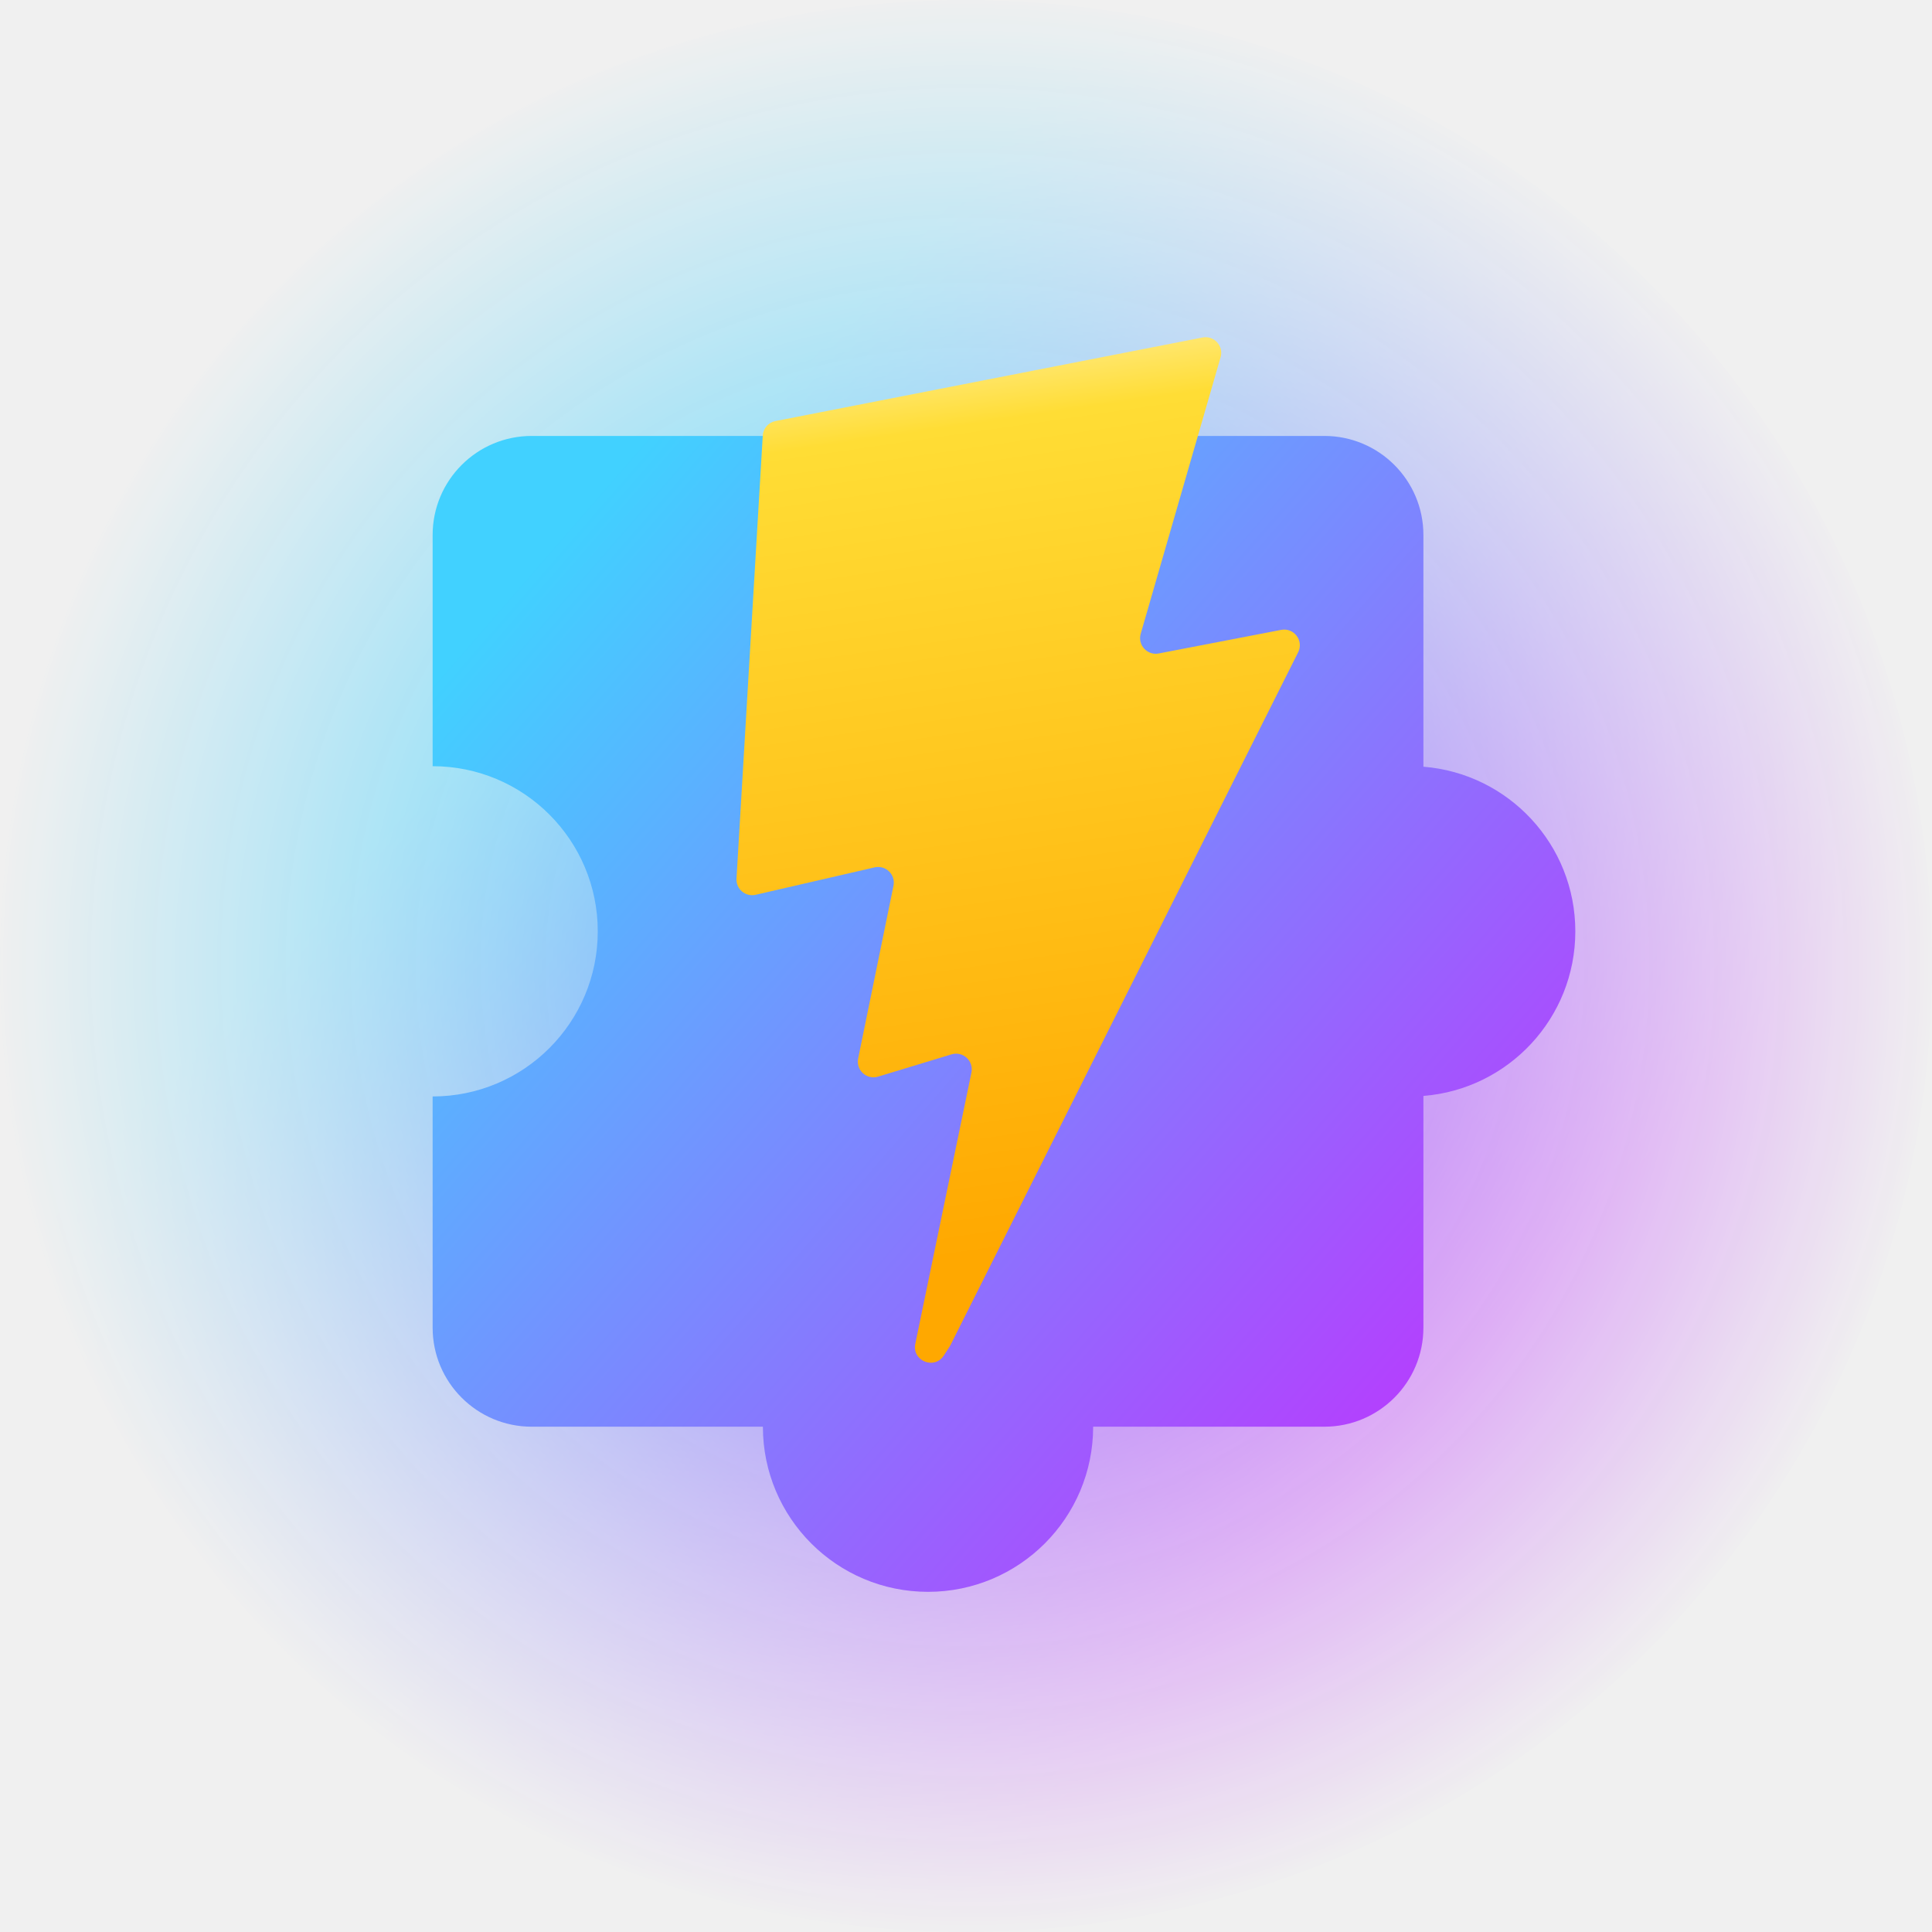
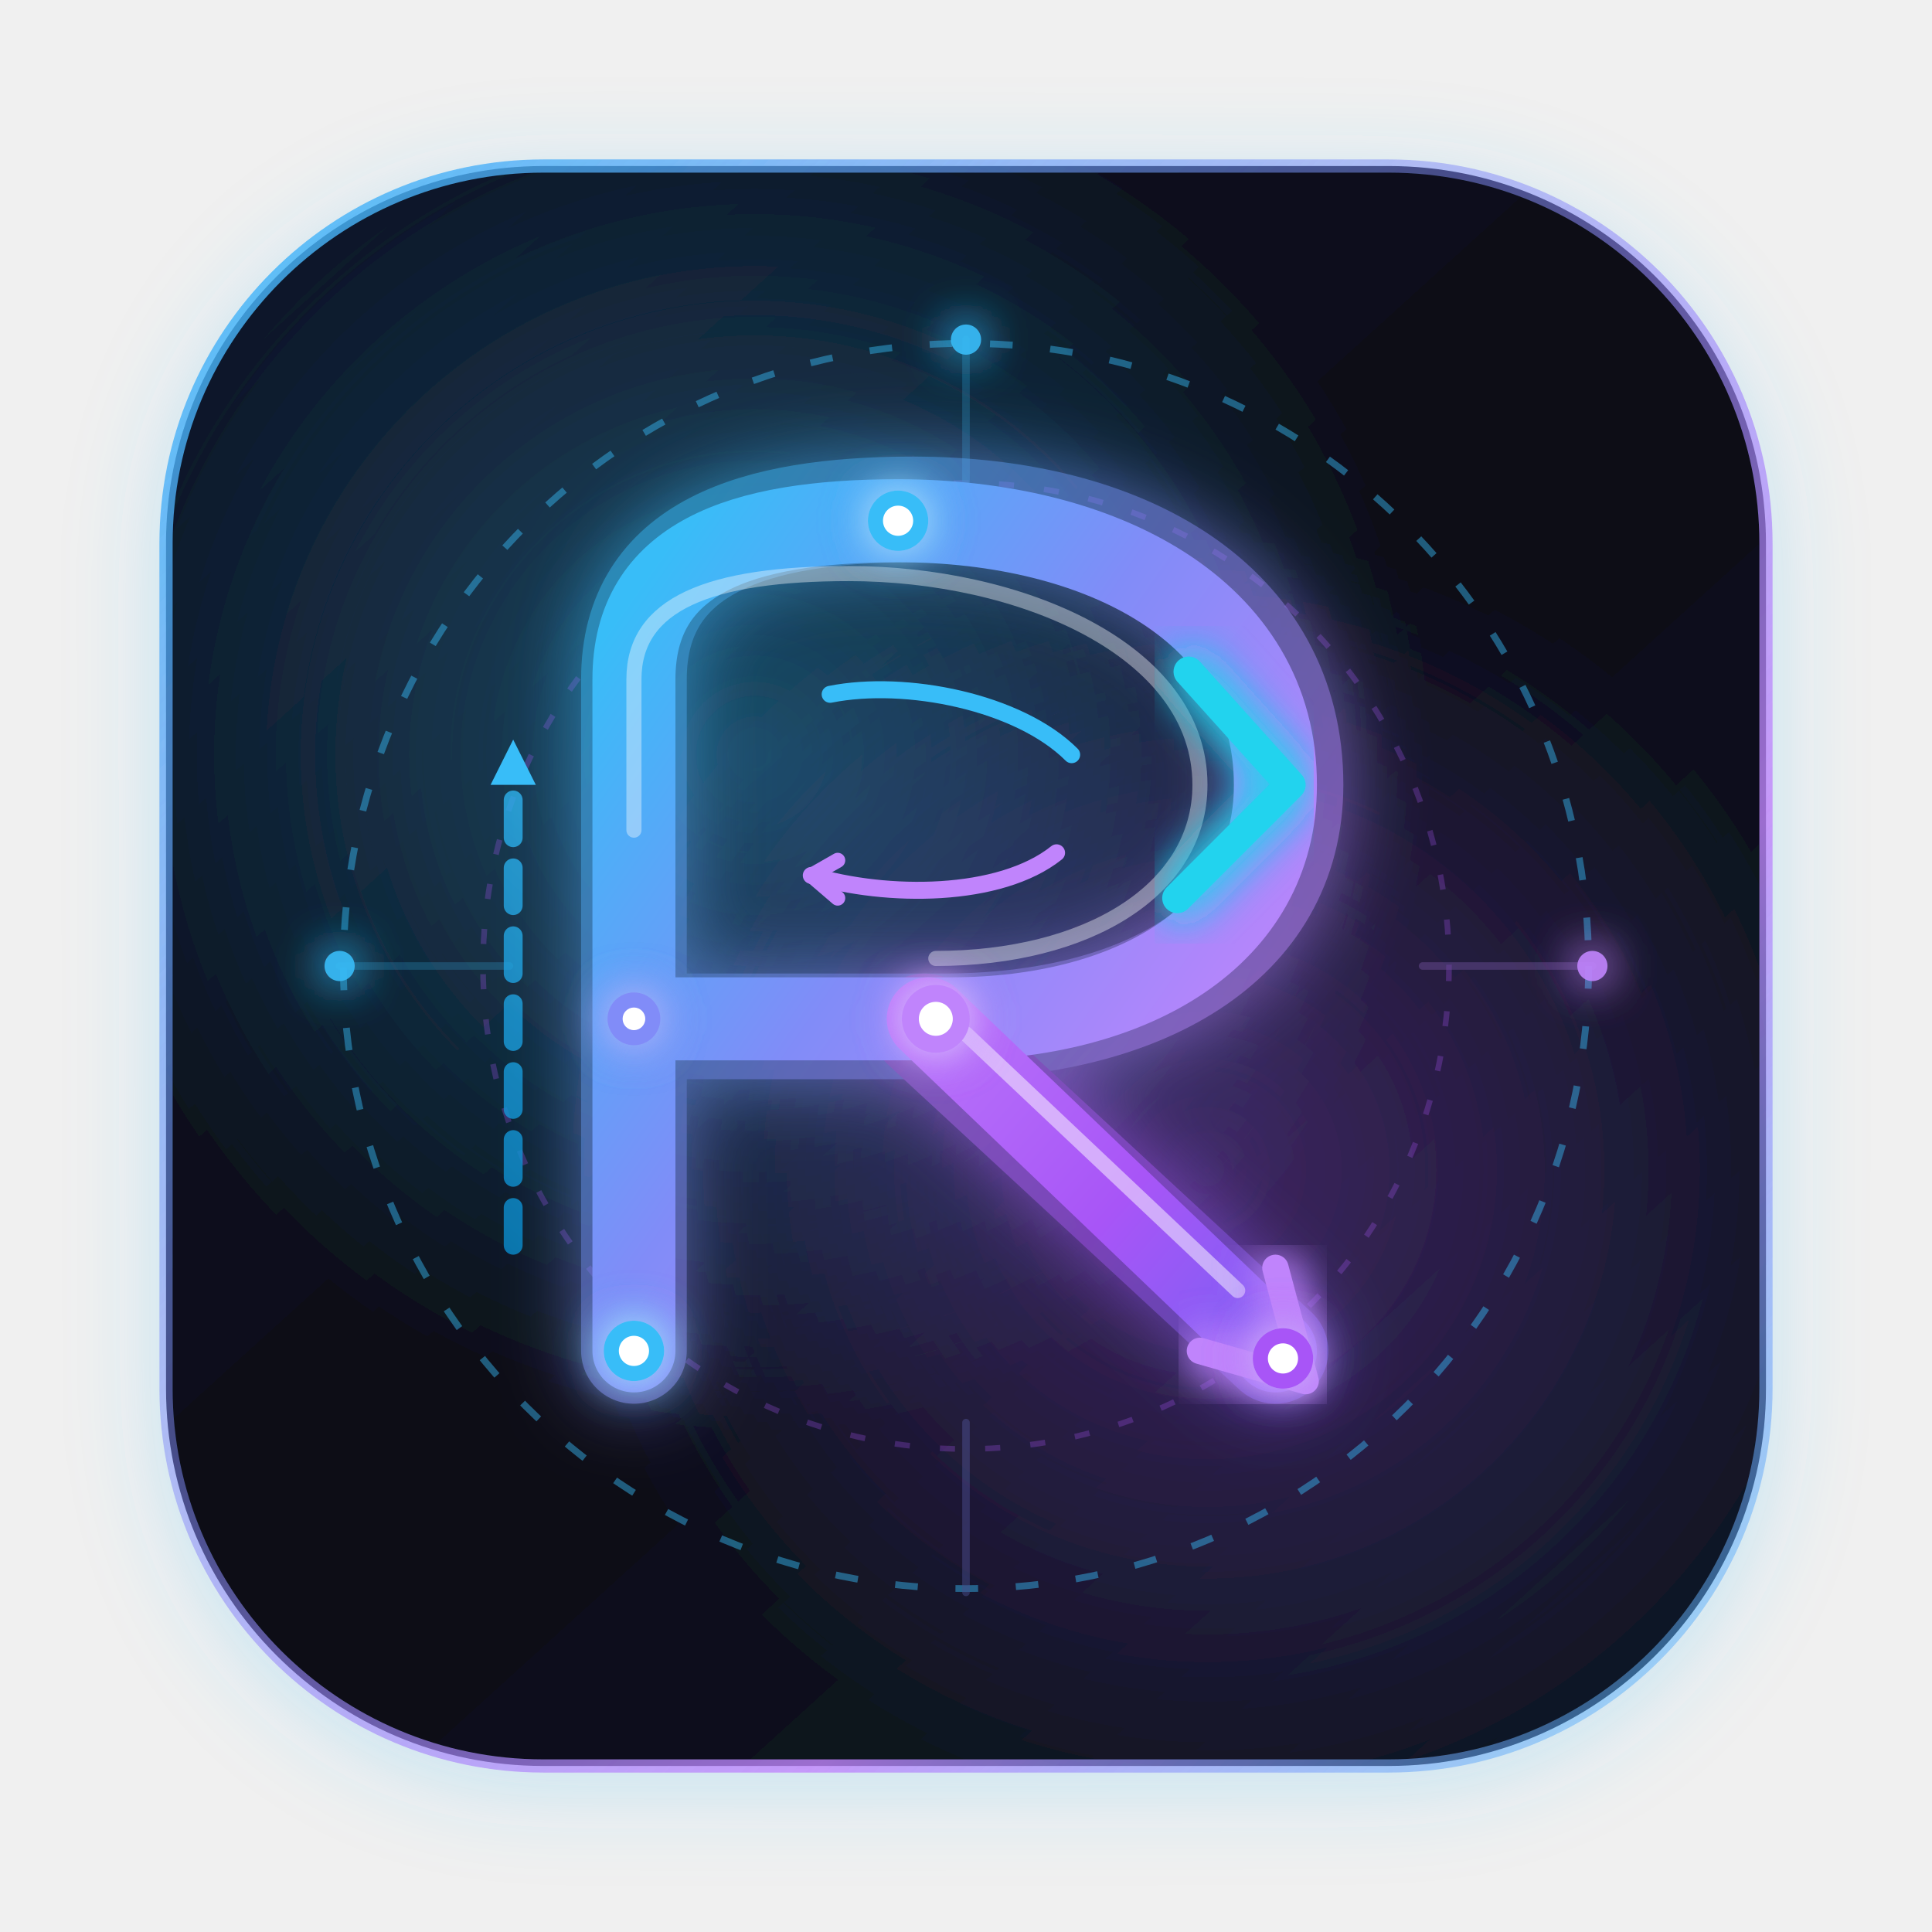
- <svg xmlns="http://www.w3.org/2000/svg" width="585" height="585" viewBox="0 0 585 585" fill="none">
-   <mask id="mask0_2_13" style="mask-type:alpha" maskUnits="userSpaceOnUse" x="0" y="0" width="585" height="585">
-     <path d="M585 292.5C585 454.043 454.043 585 292.5 585C130.957 585 0 454.043 0 292.5C0 130.957 130.957 0 292.5 0C454.043 0 585 130.957 585 292.5Z" fill="url(#paint0_radial_2_13)" />
-   </mask>
-   <g mask="url(#mask0_2_13)">
-     <path d="M585 292.5C585 454.043 454.043 585 292.5 585C130.957 585 0 454.043 0 292.5C0 130.957 130.957 0 292.5 0C454.043 0 585 130.957 585 292.5Z" fill="url(#paint1_linear_2_13)" />
+ <svg xmlns="http://www.w3.org/2000/svg" width="512" height="512" viewBox="0 0 512 512" fill="none">
+   <defs>
+     <filter id="app-shadow" x="-15%" y="-15%" width="130%" height="130%">
+       <feDropShadow dx="0" dy="20" stdDeviation="28" flood-color="#020617" flood-opacity="0.75" />
+       <feDropShadow dx="0" dy="4" stdDeviation="12" flood-color="#38bdf8" flood-opacity="0.25" />
+     </filter>
+     <filter id="neon-glow" x="-20%" y="-20%" width="140%" height="140%">
+       <feGaussianBlur stdDeviation="6" result="blur" />
+       <feMerge>
+         <feMergeNode in="blur" />
+         <feMergeNode in="blur" />
+         <feMergeNode in="SourceGraphic" />
+       </feMerge>
+     </filter>
+     <filter id="soft-glow" x="-30%" y="-30%" width="160%" height="160%">
+       <feGaussianBlur stdDeviation="10" result="blur" />
+       <feMerge>
+         <feMergeNode in="blur" />
+         <feMergeNode in="SourceGraphic" />
+       </feMerge>
+     </filter>
+     <linearGradient id="bg-grad" x1="60" y1="40" x2="450" y2="470" gradientUnits="userSpaceOnUse">
+       <stop offset="0%" stop-color="#0f172a" />
+       <stop offset="50%" stop-color="#090d16" />
+       <stop offset="100%" stop-color="#111827" />
+     </linearGradient>
+     <linearGradient id="border-grad" x1="40" y1="40" x2="472" y2="472" gradientUnits="userSpaceOnUse">
+       <stop offset="0%" stop-color="#38bdf8" stop-opacity="0.9" />
+       <stop offset="40%" stop-color="#818cf8" stop-opacity="0.5" />
+       <stop offset="70%" stop-color="#c084fc" stop-opacity="0.8" />
+       <stop offset="100%" stop-color="#38bdf8" stop-opacity="0.4" />
+     </linearGradient>
+     <radialGradient id="radial-cyan" cx="200" cy="200" r="180" gradientUnits="userSpaceOnUse">
+       <stop offset="0%" stop-color="#38bdf8" stop-opacity="0.35" />
+       <stop offset="100%" stop-color="#38bdf8" stop-opacity="0" />
+     </radialGradient>
+     <radialGradient id="radial-purple" cx="320" cy="310" r="170" gradientUnits="userSpaceOnUse">
+       <stop offset="0%" stop-color="#a855f7" stop-opacity="0.32" />
+       <stop offset="100%" stop-color="#a855f7" stop-opacity="0" />
+     </radialGradient>
+     <linearGradient id="req-cyan-grad" x1="140" y1="360" x2="340" y2="150" gradientUnits="userSpaceOnUse">
+       <stop offset="0%" stop-color="#0284c7" />
+       <stop offset="45%" stop-color="#38bdf8" />
+       <stop offset="100%" stop-color="#22d3ee" />
+     </linearGradient>
+     <linearGradient id="res-purple-grad" x1="220" y1="240" x2="370" y2="370" gradientUnits="userSpaceOnUse">
+       <stop offset="0%" stop-color="#c084fc" />
+       <stop offset="55%" stop-color="#a855f7" />
+       <stop offset="100%" stop-color="#6366f1" />
+     </linearGradient>
+     <linearGradient id="loop-grad" x1="180" y1="140" x2="350" y2="260" gradientUnits="userSpaceOnUse">
+       <stop offset="0%" stop-color="#38bdf8" />
+       <stop offset="50%" stop-color="#818cf8" />
+       <stop offset="100%" stop-color="#c084fc" />
+     </linearGradient>
+     <radialGradient id="node-cyan" cx="50%" cy="50%" r="50%">
+       <stop offset="0%" stop-color="#ffffff" />
+       <stop offset="40%" stop-color="#38bdf8" />
+       <stop offset="100%" stop-color="#38bdf8" stop-opacity="0" />
+     </radialGradient>
+     <radialGradient id="node-violet" cx="50%" cy="50%" r="50%">
+       <stop offset="0%" stop-color="#ffffff" />
+       <stop offset="40%" stop-color="#c084fc" />
+       <stop offset="100%" stop-color="#c084fc" stop-opacity="0" />
+     </radialGradient>
+   </defs>
+   <g filter="url(#app-shadow)">
+     <rect x="44" y="44" width="424" height="424" rx="100" fill="url(#bg-grad)" stroke="url(#border-grad)" stroke-width="3.5" />
+     <rect x="44" y="44" width="424" height="424" rx="100" fill="url(#radial-cyan)" />
+     <rect x="44" y="44" width="424" height="424" rx="100" fill="url(#radial-purple)" />
  </g>
-   <path fill-rule="evenodd" clip-rule="evenodd" d="M281 182C308.614 182 331 159.614 331 132L401 132C417.569 132 431 145.431 431 162V232.158C456.744 234.195 477 255.732 477 282C477 308.268 456.744 329.805 431 331.842V402C431 418.569 417.569 432 401 432H331C331 459.614 308.614 482 281 482C253.386 482 231 459.614 231 432H161C144.431 432 131 418.569 131 402L131 332C158.614 332 181 309.614 181 282C181 254.386 158.614 232 131 232L131 162C131 145.431 144.431 132 161 132L231 132C231 159.614 253.386 182 281 182Z" fill="url(#paint2_linear_2_13)" />
-   <path d="M364.115 102.193L234.791 127.497C232.666 127.913 231.092 129.712 230.964 131.871L223.009 266.034C222.821 269.194 225.728 271.647 228.816 270.936L264.822 262.638C268.191 261.862 271.235 264.825 270.543 268.208L259.845 320.515C259.125 324.035 262.435 327.046 265.878 326.001L288.117 319.254C291.565 318.209 294.877 321.228 294.148 324.751L277.148 406.914C276.084 412.053 282.93 414.856 285.785 410.449L287.692 407.507L393.073 197.505C394.838 193.989 391.795 189.98 387.927 190.725L350.865 197.867C347.382 198.538 344.419 195.299 345.402 191.897L369.592 108.161C370.576 104.753 367.602 101.511 364.115 102.193Z" fill="url(#paint3_linear_2_13)" />
-   <defs>
-     <radialGradient id="paint0_radial_2_13" cx="0" cy="0" r="1" gradientUnits="userSpaceOnUse" gradientTransform="translate(292.958 292.042) rotate(90) scale(292.958 292.958)">
-       <stop />
-       <stop offset="1" stop-opacity="0" />
-     </radialGradient>
-     <linearGradient id="paint1_linear_2_13" x1="216.056" y1="140.528" x2="477.969" y2="374.671" gradientUnits="userSpaceOnUse">
-       <stop stop-color="#41D1FF" />
-       <stop offset="1" stop-color="#BD34FE" />
-     </linearGradient>
-     <linearGradient id="paint2_linear_2_13" x1="116.5" y1="223" x2="414.5" y2="482" gradientUnits="userSpaceOnUse">
-       <stop stop-color="#41D1FF" />
-       <stop offset="1" stop-color="#BD34FE" />
-     </linearGradient>
-     <linearGradient id="paint3_linear_2_13" x1="270.74" y1="109.063" x2="309.973" y2="378.586" gradientUnits="userSpaceOnUse">
-       <stop stop-color="#FFEA83" />
-       <stop offset="0.083" stop-color="#FFDD35" />
-       <stop offset="1" stop-color="#FFA800" />
-     </linearGradient>
-   </defs>
+   <g opacity="0.45">
+     <circle cx="256" cy="256" r="165" fill="none" stroke="#38bdf8" stroke-width="1.8" stroke-dasharray="6 10" />
+     <circle cx="256" cy="256" r="128" fill="none" stroke="#a855f7" stroke-width="1.5" stroke-dasharray="4 8" opacity="0.6" />
+     <line x1="90" y1="256" x2="135" y2="256" stroke="#38bdf8" stroke-width="2" stroke-linecap="round" opacity="0.5" />
+     <line x1="377" y1="256" x2="422" y2="256" stroke="#c084fc" stroke-width="2" stroke-linecap="round" opacity="0.5" />
+     <line x1="256" y1="90" x2="256" y2="135" stroke="#38bdf8" stroke-width="2" stroke-linecap="round" opacity="0.5" />
+     <line x1="256" y1="377" x2="256" y2="422" stroke="#818cf8" stroke-width="2" stroke-linecap="round" opacity="0.5" />
+   </g>
+   <g filter="url(#soft-glow)" opacity="0.6">
+     <path d="M 168 358 L 168 180 C 168 145 200 135 242 135 C 298 135 342 160 342 208 C 342 250 302 272 250 272 L 168 272" fill="none" stroke="url(#loop-grad)" stroke-width="28" stroke-linecap="round" stroke-linejoin="round" />
+     <path d="M 245 272 L 338 358" fill="none" stroke="url(#res-purple-grad)" stroke-width="28" stroke-linecap="round" />
+   </g>
+   <g>
+     <path d="M 168 358 L 168 180 C 168 148 196 138 238 138 C 292 138 338 162 338 208 C 338 248 300 270 252 270 L 168 270" fill="none" stroke="url(#loop-grad)" stroke-width="22" stroke-linecap="round" stroke-linejoin="round" />
+     <path d="M 168 220 L 168 180 C 168 160 188 152 225 152 C 270 152 318 172 318 208 C 318 236 288 254 248 254" fill="none" stroke="#f8fafc" stroke-width="4" stroke-linecap="round" opacity="0.4" />
+     <path d="M 315 178 L 342 208 L 312 238" fill="none" stroke="#22d3ee" stroke-width="8" stroke-linecap="round" stroke-linejoin="round" filter="url(#neon-glow)" />
+     <path d="M 246 270 L 338 358" fill="none" stroke="url(#res-purple-grad)" stroke-width="22" stroke-linecap="round" />
+     <path d="M 256 274 L 328 342" fill="none" stroke="#ffffff" stroke-width="4" stroke-linecap="round" opacity="0.5" />
+     <path d="M 318 358 L 346 366 L 338 336" fill="none" stroke="#c084fc" stroke-width="7" stroke-linecap="round" stroke-linejoin="round" filter="url(#neon-glow)" />
+     <path d="M 136 330 L 136 210" fill="none" stroke="url(#req-cyan-grad)" stroke-width="5" stroke-linecap="round" stroke-dasharray="10 8" opacity="0.8" />
+     <polygon points="136,196 142,208 130,208" fill="#38bdf8" />
+     <path d="M 220 184 C 240 180 270 186 284 200" fill="none" stroke="#38bdf8" stroke-width="4.5" stroke-linecap="round" />
+     <path d="M 280 226 C 265 238 235 238 215 232" fill="none" stroke="#c084fc" stroke-width="4.5" stroke-linecap="round" />
+     <polyline points="222,228 215,232 222,238" fill="none" stroke="#c084fc" stroke-width="4" stroke-linecap="round" stroke-linejoin="round" />
+   </g>
+   <g filter="url(#neon-glow)">
+     <circle cx="168" cy="358" r="8" fill="#38bdf8" />
+     <circle cx="168" cy="358" r="4" fill="#ffffff" />
+     <circle cx="168" cy="270" r="7" fill="#818cf8" />
+     <circle cx="168" cy="270" r="3" fill="#ffffff" />
+     <circle cx="238" cy="138" r="8" fill="#38bdf8" />
+     <circle cx="238" cy="138" r="4" fill="#ffffff" />
+     <circle cx="248" cy="270" r="9" fill="#c084fc" />
+     <circle cx="248" cy="270" r="4.5" fill="#ffffff" />
+     <circle cx="340" cy="360" r="8" fill="#a855f7" />
+     <circle cx="340" cy="360" r="4" fill="#ffffff" />
+     <circle cx="256" cy="90" r="4" fill="#38bdf8" opacity="0.9" />
+     <circle cx="422" cy="256" r="4" fill="#c084fc" opacity="0.9" />
+     <circle cx="90" cy="256" r="4" fill="#38bdf8" opacity="0.9" />
+   </g>
</svg>
